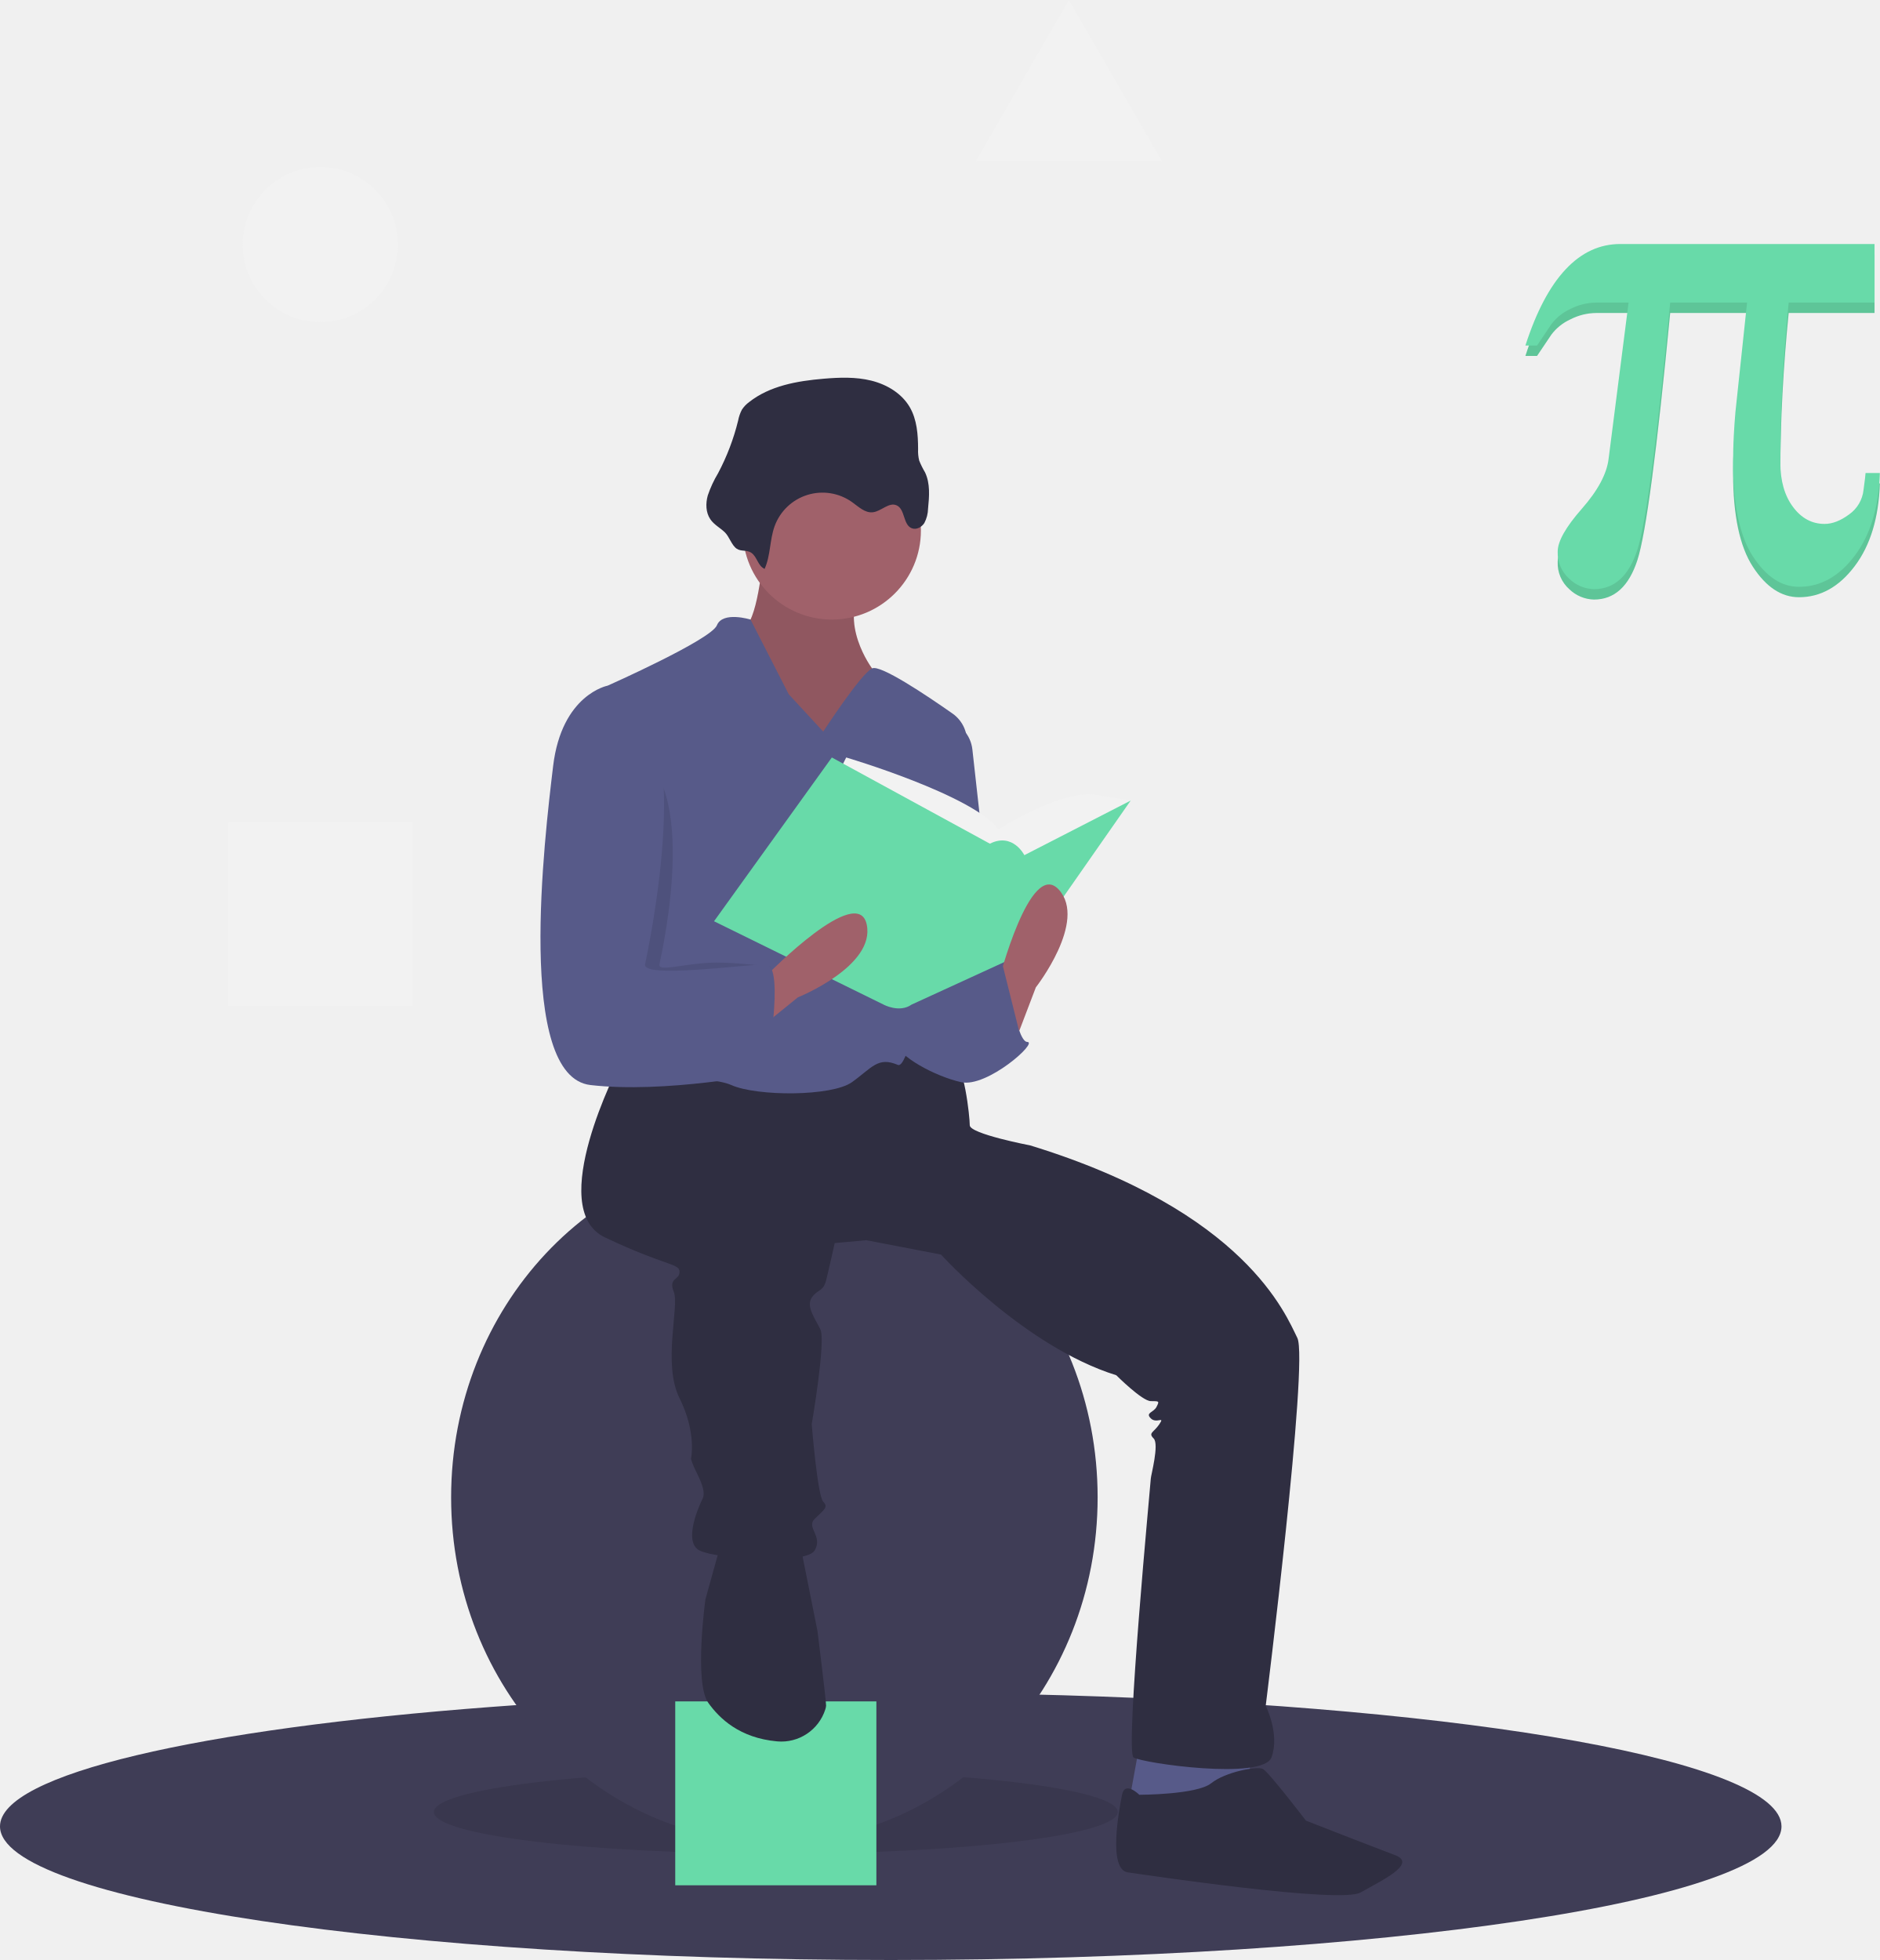
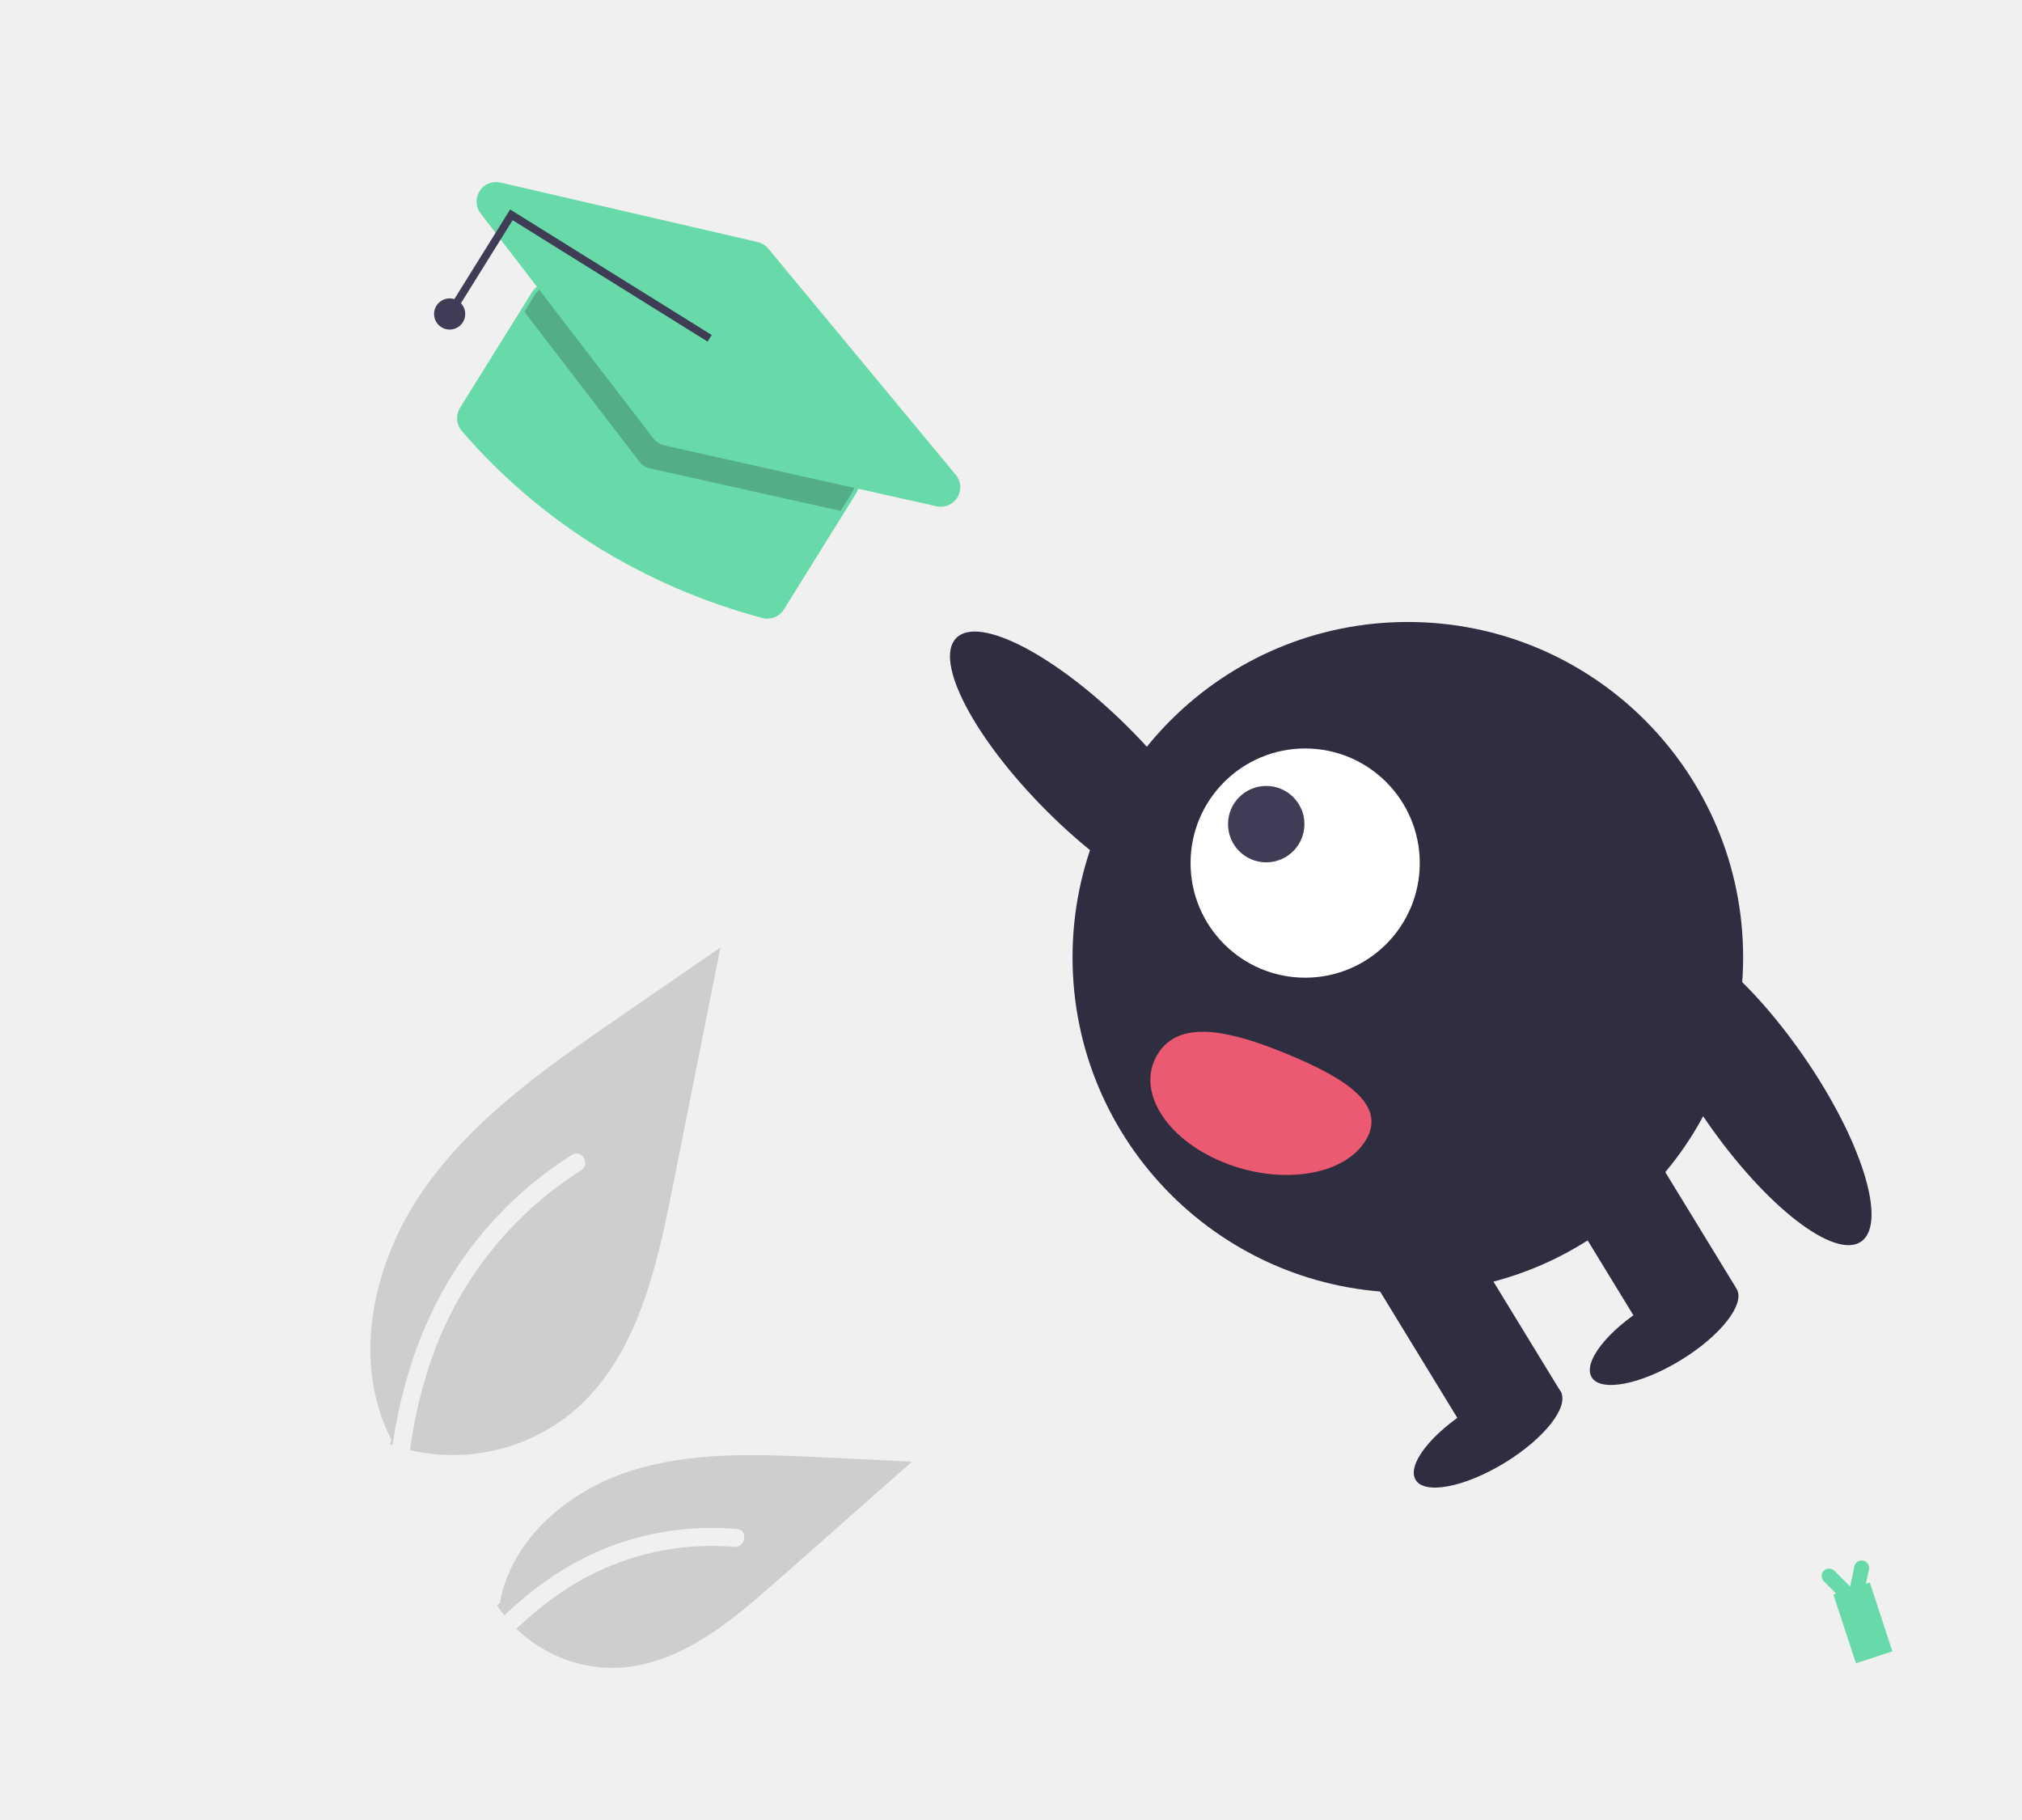
- <svg xmlns="http://www.w3.org/2000/svg" width="654.237" height="682.114" data-name="Layer 1">
-   <path fill="#3f3d56" d="M620 635.614c0 25.68-138.79 46.5-310 46.5s-310-20.82-310-46.5c0-18.18 69.57-33.93 170.96-41.57 41.81-3.16 89.05-4.93 139.04-4.93 20.55 0 40.63.3 60.05.87 142.47 4.2 249.95 23.03 249.95 45.63Z" />
-   <ellipse cx="270" cy="630.614" opacity=".1" rx="119" ry="14.5" />
-   <ellipse cx="269.5" cy="521.114" fill="#3f3d56" rx="112.5" ry="120" />
-   <path fill="#68daa9" d="M235 592.114h70v64h-70z" />
-   <path fill="#575a89" d="m396.5 607.614-4 22 26 4 17-10-1-16h-38z" />
-   <path fill="#a0616a" d="M265.5 194.614s-2 23-7 24 11 41 11 41h24l19-5-9-22s-12-16-3-29-35-9-35-9Z" />
-   <path d="M265.5 194.614s-2 23-7 24 11 41 11 41h24l19-5-9-22s-12-16-3-29-35-9-35-9Z" opacity=".1" />
-   <path fill="#2f2e41" d="M215.5 370.614s-26 50-5 60 26 9 26 12-4 2-2 7-4 25 2 37 4 21 4 21 0 1 2 5 3 7 2 9-7 15-1 18 37 5 40 0-3-8 0-11 5-4 3-6-4-27-4-27 5-29 3-33-5-8-3-11 4-2 5-6 3-13 3-13l11-1 26 5s29 32 61 42c0 0 9 9 12 9s3 0 2 2-4 2-2 4 5-1 3 2-4 3-2 5-1 13-1 14-9 95-6 97 45 8 48 0-2-18-2-18 15-120 11-128-18-44-93-67c0 0-21-4-21-7s-2-22-6-23-27-2-27-2l-29 9-40-7Z" />
-   <path fill="#2f2e41" d="m250.5 538.614-5 18s-4 29 1 36c3.927 5.498 10.94 12.23 23.944 13.412a16.071 16.071 0 0 0 16.779-11.118 5.007 5.007 0 0 0 .277-1.294c0-2-3-26-3-26l-5-25-1-7ZM396.5 624.614s-5-5-6 0-5 26 2 27 74 11 81 7 20-10 12-13-31-12-31-12-13-17-15-18-13 1-18 5-25 4-25 4Z" />
-   <circle cx="289.5" cy="184.614" r="31" fill="#a0616a" />
-   <path fill="#575a89" d="m286.5 254.614-12-13-13.301-26s-9.699-3-11.699 2-38 21-38 21 9 84 5 92-11 40-5 43 34 0 43 4 35 4 42-1 9-9 16-6c5.96 2.554 19.89-84.761 23.902-110.781a11.844 11.844 0 0 0-4.908-11.51c-8.973-6.294-25.133-17.14-27.994-15.71-4 2-17 22-17 22Z" />
-   <path fill="#575a89" d="M329.5 250.614a11.86 11.86 0 0 1 8.91 10.195l8.09 72.805s-20 43-30 14 13-97 13-97Z" />
-   <path fill="#575a89" d="m327.5 340.614 22-6s4 28 8 28-14 16-23 14-22-9-23-14 9-26 9-26Z" />
-   <path fill="#2f2e41" d="M266.098 197.987c2.108-4.648 1.742-10.07 3.485-14.867a17.727 17.727 0 0 1 26.953-8.38c2.242 1.598 4.49 3.843 7.226 3.538 2.946-.328 5.575-3.616 8.284-2.41 3.003 1.334 2.192 6.716 5.234 7.959 1.601.654 3.493-.353 4.417-1.816a11.225 11.225 0 0 0 1.286-4.976c.42-4.265.799-8.78-1.05-12.645a30.289 30.289 0 0 1-2.03-4.09 13.994 13.994 0 0 1-.385-4.034c-.017-5.013-.383-10.242-2.905-14.575-2.8-4.807-7.975-7.88-13.374-9.222s-11.055-1.135-16.598-.666c-9.163.776-18.72 2.438-25.938 8.135a10.147 10.147 0 0 0-2.494 2.62 13.525 13.525 0 0 0-1.328 3.84 79.45 79.45 0 0 1-6.967 18.278 39.656 39.656 0 0 0-3.596 7.765c-.765 2.755-.714 5.894.889 8.261 1.305 1.928 3.39 2.955 5.03 4.53 1.623 1.562 2.383 4.565 4.182 5.748 1.57 1.032 3.451.303 5.053 1.397 2.056 1.405 2.204 4.484 4.626 5.61Z" />
-   <path fill="#f2f2f2" d="m291.5 269.614 3-6s44 13 53 25c0 0 22-14 34-12l12 2-37 33-47-4Z" />
-   <path fill="#68daa9" d="m289.5 263.614-41 57 59 29s5.516 3 9.758 0l39.242-18 37-53-37 19s-4-8-12-4Z" />
-   <path fill="#a0616a" d="m352.5 364.614 8-21s18-23 8-34-21 32-21 32ZM260.198 361.262l17.456-14.152s27.11-10.865 23.978-25.397-34.22 17.145-34.22 17.145Z" />
-   <path d="M217 260.114h-1s-15.5-18.5-18.5 6.5-13 108 13 111 44.5-12.5 44.5-12.5 19-29 12-29c-3.387 0-12.598-1.522-21-1-8.963.556-17.016 3.08-16.5.5 1-5 15.5-68.5-12.5-75.5Z" opacity=".1" />
-   <path fill="#575a89" d="m215.5 240.614-4-2s-16 3-19 28-13 108 13 111 61-4 61-4 7-38 0-38-43 5-42 0 19-88-9-95ZM338 353.114l11.027-16.901L356 364.114l-18 8v-19z" />
-   <circle cx="111.473" cy="85.114" r="27" fill="#f2f2f2" />
-   <path fill="#f2f2f2" d="M79.473 286.114h64v64h-64zM372 0l16.199 28.057 16.198 28.057h-64.794l16.198-28.057L372 0z" />
-   <path fill="#68daa9" d="M654.237 168.229q-.581 17.955-8.746 28.784-8.165 10.829-19.401 10.83-9.152 0-16.042-10.599-6.893-10.598-6.892-32.606 0-4.864.231-9.266.231-4.4.58-8.34l4.054-38.108h-26.757q-6.95 72.278-11.41 86.004-4.46 13.725-15.115 13.726a12.78 12.78 0 0 1-8.572-3.591 12.064 12.064 0 0 1-4.054-9.498q0-5.326 8.398-14.884 8.397-9.556 9.324-17.433l6.95-54.324H555.55a19.91 19.91 0 0 0-9.093 2.259 17.156 17.156 0 0 0-6.544 5.27l-4.981 7.413h-4.054q5.674-17.605 13.957-26.467 8.28-8.861 19.054-8.861h88.494v20.386H622.5q-1.39 13.9-2.143 27.8-.754 13.899-.752 27.914 0 9.5 4.401 15.406 4.4 5.907 11.004 5.907 4.053 0 8.514-3.301a11.97 11.97 0 0 0 5.038-8.63q.348-2.546.521-3.996.174-1.447.174-1.795Z" />
-   <path d="M654.237 168.229q-.581 17.955-8.746 28.784-8.165 10.829-19.401 10.83-9.152 0-16.042-10.599-6.893-10.598-6.892-32.606 0-4.864.231-9.266.231-4.4.58-8.34l4.054-38.108h-26.757q-6.95 72.278-11.41 86.004-4.46 13.725-15.115 13.726a12.78 12.78 0 0 1-8.572-3.591 12.064 12.064 0 0 1-4.054-9.498q0-5.326 8.398-14.884 8.397-9.556 9.324-17.433l6.95-54.324H555.55a19.91 19.91 0 0 0-9.093 2.259 17.156 17.156 0 0 0-6.544 5.27l-4.981 7.413h-4.054q5.674-17.605 13.957-26.467 8.28-8.861 19.054-8.861h88.494v20.386H622.5q-1.39 13.9-2.143 27.8-.754 13.899-.752 27.914 0 9.5 4.401 15.406 4.4 5.907 11.004 5.907 4.053 0 8.514-3.301a11.97 11.97 0 0 0 5.038-8.63q.348-2.546.521-3.996.174-1.447.174-1.795Z" opacity=".1" />
-   <path fill="#68daa9" d="M654.237 164.61q-.581 17.955-8.746 28.784-8.165 10.829-19.401 10.83-9.152 0-16.042-10.599-6.893-10.598-6.892-32.606 0-4.864.231-9.266.231-4.4.58-8.34l4.054-38.108h-26.757q-6.95 72.278-11.41 86.004-4.46 13.725-15.115 13.726a12.78 12.78 0 0 1-8.572-3.591 12.064 12.064 0 0 1-4.054-9.498q0-5.326 8.398-14.884 8.397-9.556 9.324-17.433l6.95-54.324H555.55a19.91 19.91 0 0 0-9.093 2.259 17.156 17.156 0 0 0-6.544 5.27l-4.981 7.413h-4.054q5.674-17.605 13.957-26.467 8.28-8.861 19.054-8.861h88.494v20.386H622.5q-1.39 13.9-2.143 27.8-.754 13.899-.752 27.914 0 9.5 4.401 15.406 4.4 5.907 11.004 5.907 4.053 0 8.514-3.301a11.97 11.97 0 0 0 5.038-8.63q.348-2.546.521-3.996.174-1.447.174-1.795Z" />
+ <svg xmlns="http://www.w3.org/2000/svg" width="430" height="387" fill="none">
+   <path fill="#CECECE" d="M82.995 307.128a40.1 40.1 0 0 0 38.714-6.819c13.559-11.382 17.811-30.127 21.269-47.488l10.232-51.353-21.42 14.749c-15.406 10.607-31.157 21.555-41.823 36.918-10.665 15.363-15.319 36.337-6.752 52.961" />
+   <path fill="#F0F0F0" d="M86.302 372.875c-2.696-19.642-5.47-39.538-3.574-59.391 1.68-17.632 7.059-34.85 18.011-48.974a81.457 81.457 0 0 1 20.902-18.941c2.089-1.319 4.013 1.992 1.932 3.306a77.456 77.456 0 0 0-30.637 36.964c-6.67 16.964-7.74 35.457-6.592 53.479.695 10.897 2.17 21.724 3.652 32.538a1.982 1.982 0 0 1-1.337 2.355 1.928 1.928 0 0 1-2.356-1.338l-.001.002Z" />
+   <path fill="#CECECE" d="M105.708 341.357a29.523 29.523 0 0 0 25.715 13.277c13.021-.618 23.872-9.702 33.639-18.329l28.894-25.512-19.122-.915c-13.753-.659-27.86-1.277-40.959 2.969-13.098 4.246-25.178 14.448-27.573 28.006" />
+   <path fill="#F0F0F0" d="M78.68 384.167c12.98-22.967 28.035-48.491 54.937-56.65a61.326 61.326 0 0 1 23.106-2.386c2.453.212 1.841 3.993-.608 3.783a56.95 56.95 0 0 0-36.874 9.755c-10.398 7.077-18.494 16.917-25.345 27.35-4.197 6.392-7.957 13.054-11.716 19.708-1.201 2.126-4.714.591-3.5-1.56ZM20.34 71.264a6.084 6.084 0 0 1-3.39-7.353c.07-.22.115-.446.132-.675a3.05 3.05 0 0 0-5.48-2.022 2.924 2.924 0 0 0-.338.6 6.084 6.084 0 0 1-7.353 3.39 2.922 2.922 0 0 0-.675-.133 3.05 3.05 0 0 0-2.022 5.48c.186.137.387.25.6.338a6.084 6.084 0 0 1 3.39 7.353c-.071.22-.116.446-.133.675a3.05 3.05 0 0 0 5.48 2.022c.136-.186.25-.387.338-.6a6.084 6.084 0 0 1 7.353-3.39c.22.071.446.116.675.133a3.05 3.05 0 0 0 2.022-5.48 2.924 2.924 0 0 0-.6-.338ZM247.436 8.396a6.083 6.083 0 0 1-7.873-1.889 2.966 2.966 0 0 0-.448-.521 3.053 3.053 0 0 0-4.862 1.14 3.051 3.051 0 0 0-.119 1.913c.062.222.15.435.262.636a6.083 6.083 0 0 1-1.889 7.873 2.891 2.891 0 0 0-.521.449 3.05 3.05 0 0 0 3.053 4.98c.222-.062.435-.15.636-.261a6.085 6.085 0 0 1 7.874 1.888c.128.19.278.366.448.521a3.05 3.05 0 0 0 4.98-3.053 2.923 2.923 0 0 0-.261-.636 6.086 6.086 0 0 1 1.888-7.873c.191-.129.366-.28.522-.449a3.05 3.05 0 0 0-1.141-4.86 3.05 3.05 0 0 0-1.913-.12c-.222.062-.435.15-.636.262ZM356.338 65.615a6.08 6.08 0 0 1-4.18 6.934 2.934 2.934 0 0 0-.633.27 3.05 3.05 0 0 0 1.405 5.67c.23.008.46-.011.685-.057a6.083 6.083 0 0 1 6.934 4.18c.065.221.155.434.269.633a3.053 3.053 0 0 0 4.979.383 3.051 3.051 0 0 0 .692-1.787c.008-.23-.011-.46-.057-.686a6.084 6.084 0 0 1 4.181-6.934c.22-.064.433-.155.632-.269a3.05 3.05 0 0 0-1.405-5.67 2.929 2.929 0 0 0-.685.056 6.083 6.083 0 0 1-6.934-4.18 2.913 2.913 0 0 0-.269-.633 3.052 3.052 0 0 0-5.671 1.405c-.008.23.011.46.057.685ZM44.34 224.264a6.087 6.087 0 0 1-3.39-7.353c.07-.219.115-.446.132-.675a3.051 3.051 0 0 0-5.48-2.022 2.94 2.94 0 0 0-.338.599 6.083 6.083 0 0 1-7.353 3.39 2.928 2.928 0 0 0-.675-.132 3.05 3.05 0 0 0-2.022 5.481c.186.136.387.249.6.337a6.087 6.087 0 0 1 3.39 7.353c-.071.219-.116.446-.133.675a3.051 3.051 0 0 0 5.48 2.022c.136-.186.25-.387.338-.599a6.083 6.083 0 0 1 7.353-3.39c.22.07.446.115.675.132a3.051 3.051 0 0 0 2.022-5.481 2.88 2.88 0 0 0-.6-.337Z" />
+   <path fill="#68DAA9" d="M126.887 116.218a125.971 125.971 0 0 1-28.698-24.592 4.187 4.187 0 0 1-.365-4.903l15.341-24.639a4.145 4.145 0 0 1 5.701-1.326l61.843 38.505a4.145 4.145 0 0 1 1.326 5.701l-15.332 24.625a4.146 4.146 0 0 1-4.6 1.815 131.095 131.095 0 0 1-35.216-15.186Z" />
+   <path fill="#000" d="m181.332 104.526-2.564 4.119-40.772-9.1a3.341 3.341 0 0 1-1.909-1.228l-24.573-32.014 2.354-3.781a3.319 3.319 0 0 1 4.561-1.06l61.842 38.503a3.314 3.314 0 0 1 1.471 2.062 3.317 3.317 0 0 1-.41 2.499Z" opacity=".2" />
+   <path fill="#68DAA9" d="M140.024 94.2a4.142 4.142 0 0 1-1.096-.993l-36.724-47.839a4.138 4.138 0 0 1 1.726-6.355 4.137 4.137 0 0 1 2.49-.198l54.702 12.65a4.182 4.182 0 0 1 2.254 1.39l39.886 48.115a4.143 4.143 0 0 1 .343 4.802 4.137 4.137 0 0 1-4.432 1.879l-57.864-12.925a4.14 4.14 0 0 1-1.285-.527Z" />
+   <path fill="#3F3D56" d="m97.2 65.798-1.405-.876 12.689-20.38 42.869 26.692-.876 1.404-41.463-25.816-11.813 18.976Z" />
+   <path fill="#3F3D56" d="M95.623 70.077a3.311 3.311 0 1 0 0-6.623 3.311 3.311 0 0 0 0 6.623Z" />
+   <path fill="#2F2E41" d="M299.392 274.867c39.381 0 71.305-31.924 71.305-71.305 0-39.381-31.924-71.305-71.305-71.305-39.381 0-71.305 31.924-71.305 71.305 0 39.381 31.924 71.305 71.305 71.305Z" />
+   <path fill="#2F2E41" d="m348.825 240.535-18.484 11.296 20.239 33.117 18.484-11.297-20.239-33.116ZM311.857 263.127l-18.484 11.296 20.24 33.117 18.483-11.296-20.239-33.117Z" />
+   <path fill="#2F2E41" d="M357.426 289.226c8.507-5.199 13.823-12 11.873-15.19-1.949-3.19-10.426-1.561-18.933 3.638s-13.823 11.999-11.873 15.19c1.949 3.19 10.426 1.561 18.933-3.638ZM319.988 311.049c8.507-5.199 13.823-12 11.873-15.19-1.949-3.19-10.426-1.562-18.933 3.637s-13.823 12-11.873 15.19c1.949 3.19 10.426 1.562 18.933-3.637ZM259.299 191.608c4.851-4.848-3.734-21.306-19.177-36.76-15.442-15.455-31.894-24.053-36.745-19.205-4.852 4.848 3.734 21.306 19.176 36.76 15.443 15.454 31.894 24.053 36.746 19.205ZM395.8 264.001c5.633-3.912.099-21.631-12.362-39.576-12.461-17.946-27.129-29.322-32.762-25.41-5.634 3.911-.1 21.63 12.361 39.575 12.461 17.946 27.129 29.322 32.763 25.411Z" />
+   <path fill="#fff" d="M277.557 207.893c13.459 0 24.37-10.911 24.37-24.37 0-13.459-10.911-24.37-24.37-24.37-13.459 0-24.37 10.911-24.37 24.37 0 13.459 10.911 24.37 24.37 24.37Z" />
+   <path fill="#3F3D56" d="M269.279 183.368a8.123 8.123 0 1 0-.001-16.247 8.123 8.123 0 0 0 .001 16.247Z" />
+   <path fill="#EC5A72" d="M246.175 224.175c-4.621 7.571 1.536 17.814 13.752 22.878 12.217 5.064 25.866 3.031 30.487-4.54l.017-.027c4.609-7.576-4.343-13.245-16.564-18.301-12.221-5.057-23.083-7.586-27.692-.01Z" />
+   <path fill="#F0F0F0" d="M365.664 347.223a3.661 3.661 0 0 0-2.335 4.614l2.38 7.257a3.66 3.66 0 0 0 4.614 2.335l55.9-18.335a3.66 3.66 0 0 0 2.335-4.614l-2.381-7.257a3.662 3.662 0 0 0-4.613-2.334l-27.95 9.167-27.95 9.167Z" />
+   <path fill="#68DAA9" d="M396.226 331.846a1.588 1.588 0 0 0-1.878 1.227l-.897 4.279-3.355-3.355a1.583 1.583 0 0 0-2.242 0 1.582 1.582 0 0 0 0 2.242l2.611 2.611-.581.191 4.801 14.636 7.748-2.542-4.801-14.636-.818.269.638-3.044a1.587 1.587 0 0 0-1.226-1.878Z" />
</svg>
